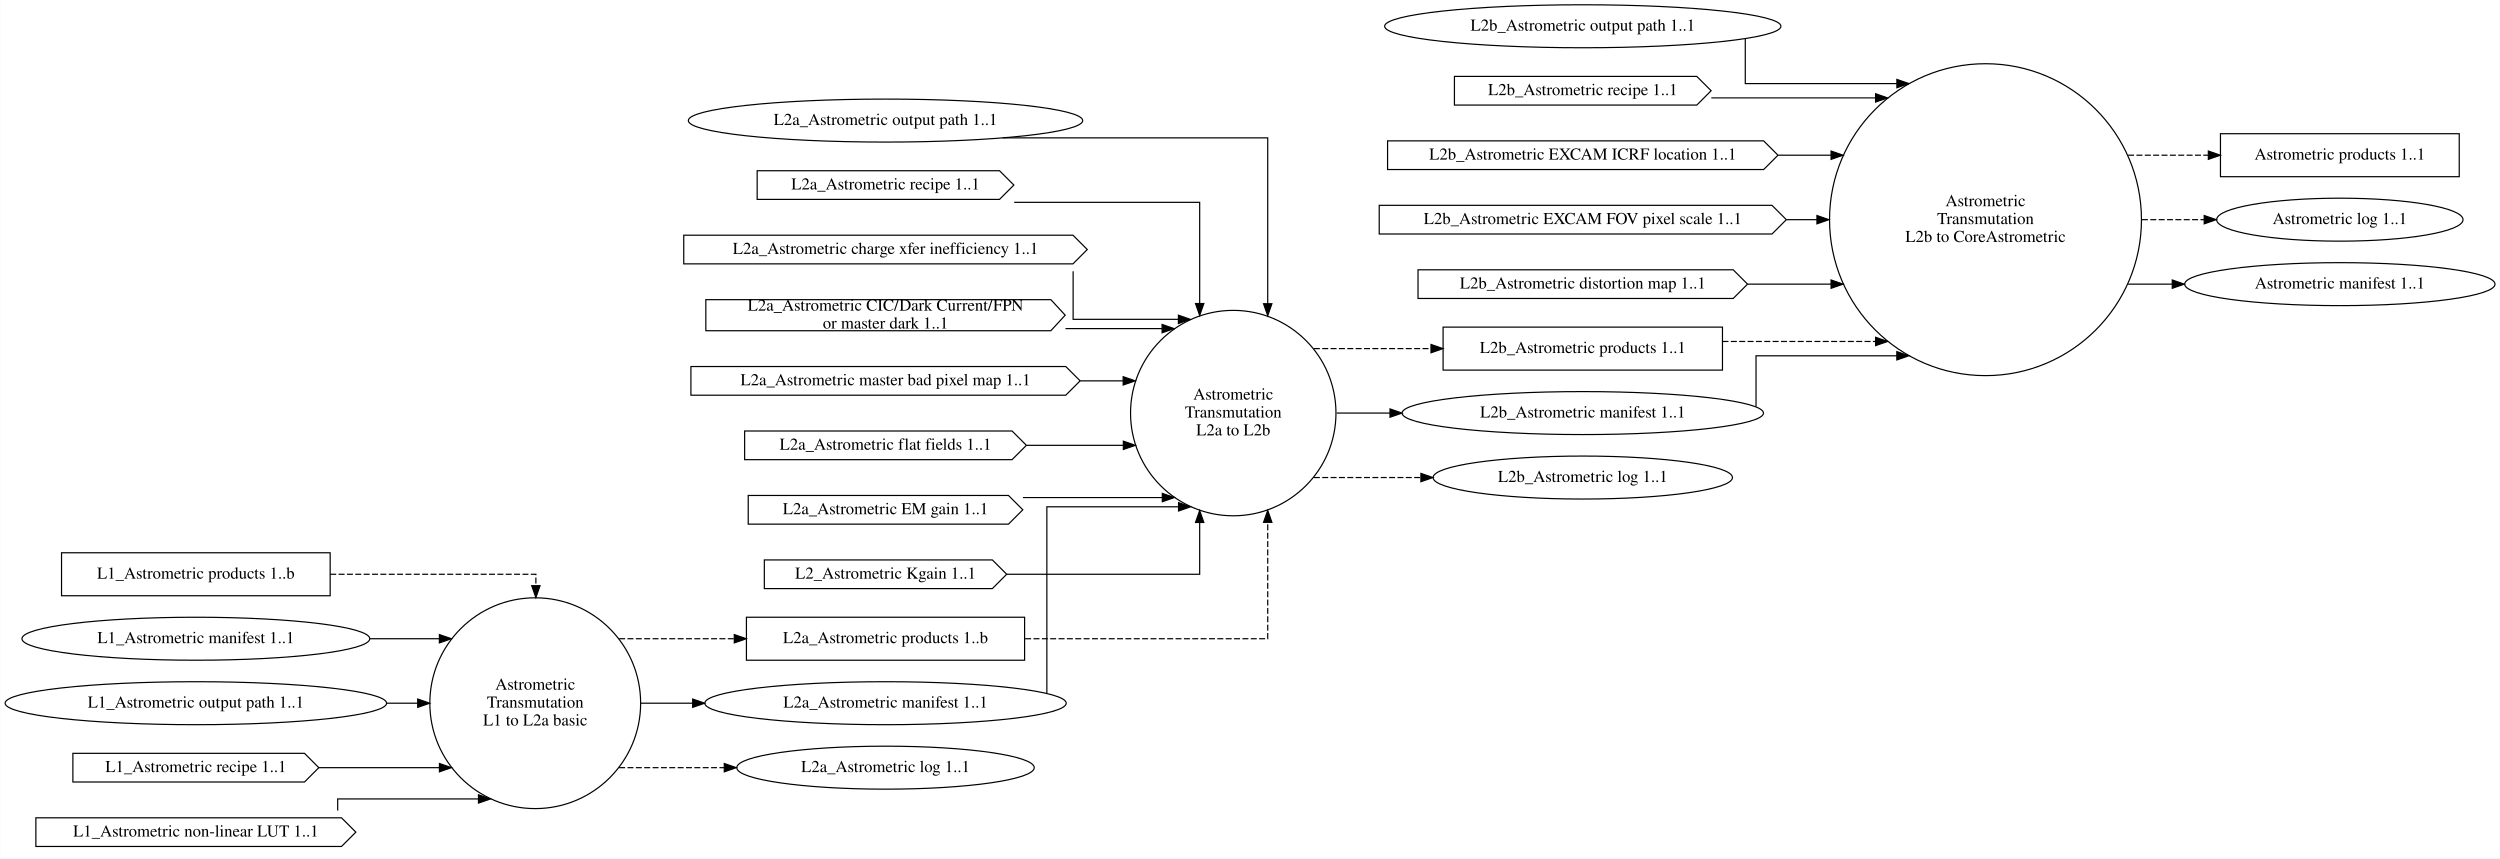
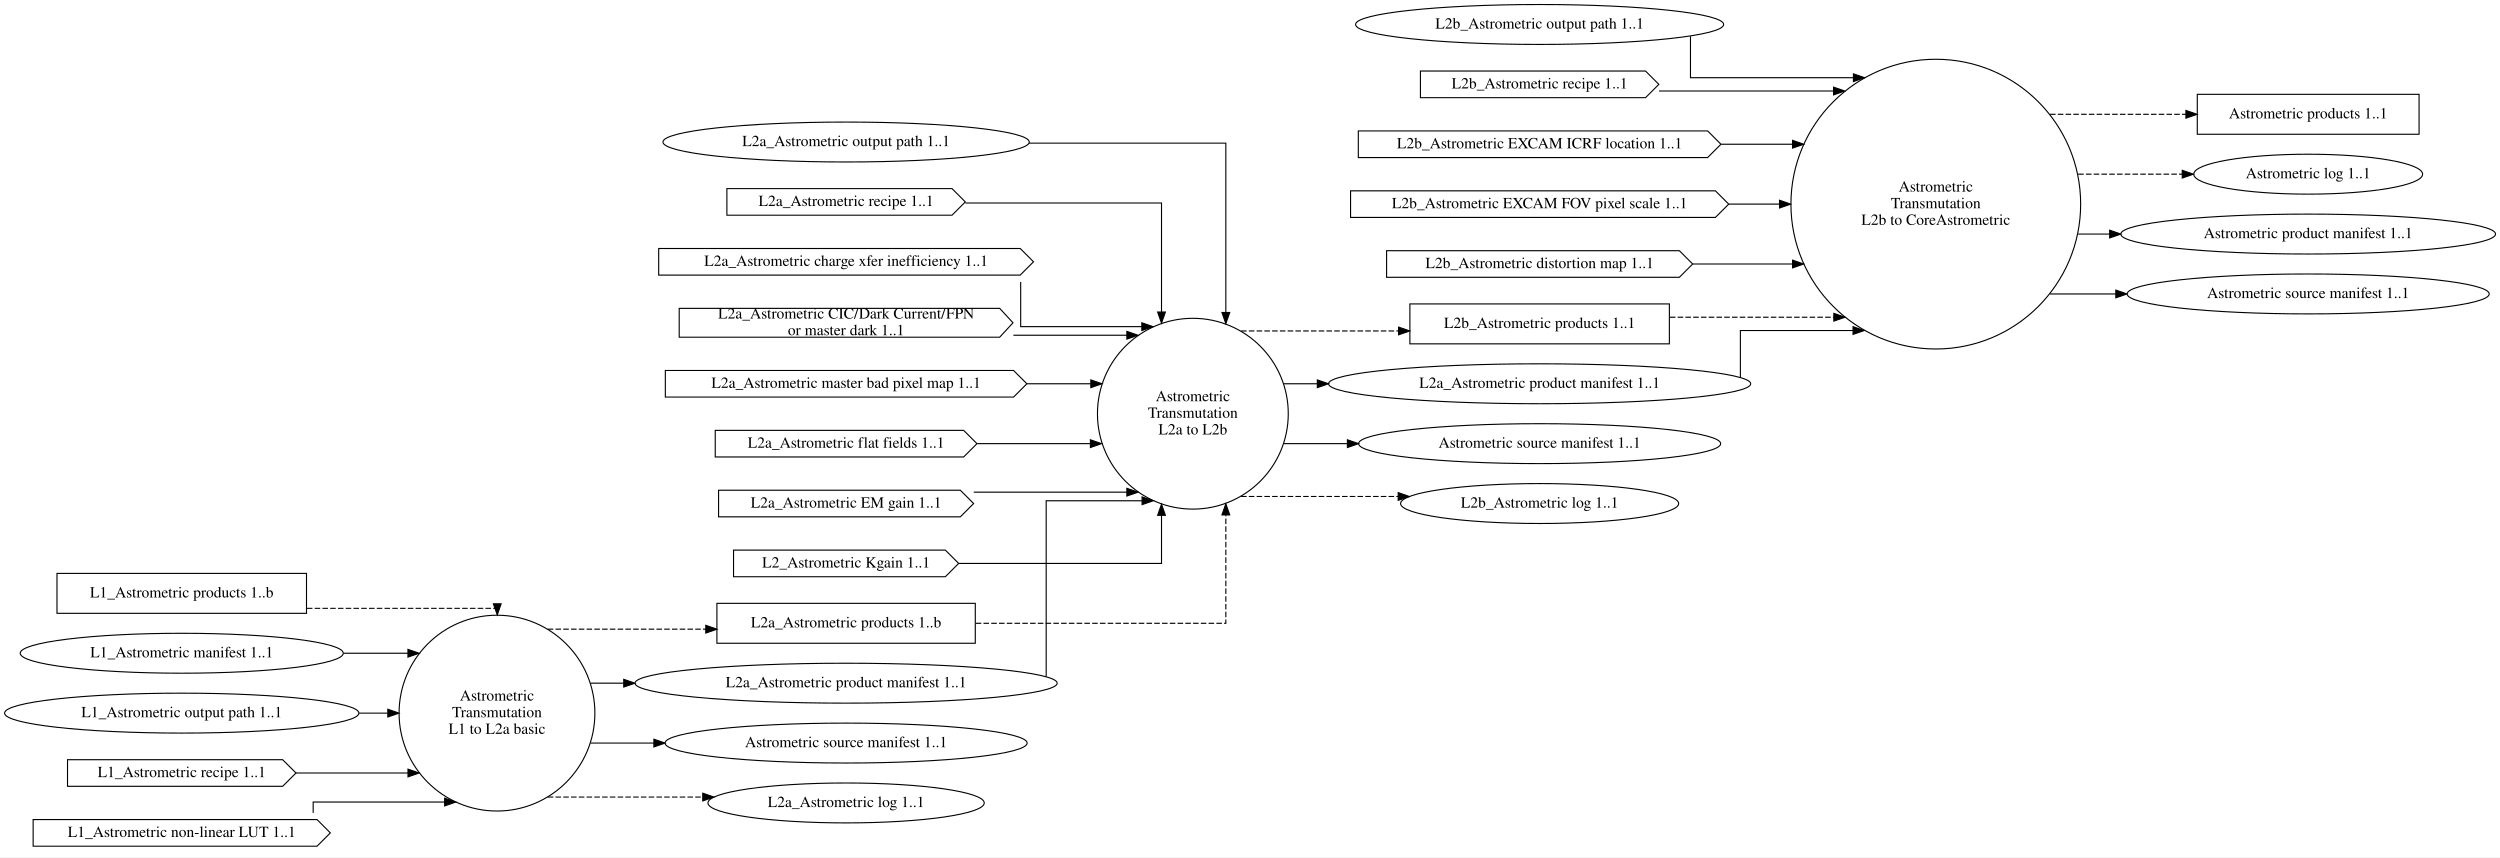
- <svg xmlns="http://www.w3.org/2000/svg" width="2094pt" height="719pt" viewBox="0.00 0.00 2093.69 719.00">
-   <g id="graph0" class="graph" transform="scale(1 1) rotate(0) translate(4 715)">
-     <polygon fill="white" stroke="transparent" points="-4,4 -4,-715 2089.69,-715 2089.69,4 -4,4" />
+ <svg xmlns="http://www.w3.org/2000/svg" width="2254pt" height="773pt" viewBox="0.00 0.00 2254.41 773.00">
+   <g id="graph0" class="graph" transform="scale(1 1) rotate(0) translate(4 769)">
+     <polygon fill="white" stroke="transparent" points="-4,4 -4,-769 2250.41,-769 2250.41,4 -4,4" />
    <g id="node1" class="node">
      <ellipse fill="none" stroke="black" cx="444.16" cy="-126" rx="88.28" ry="88.28" />
      <text text-anchor="middle" x="444.16" y="-137.3" font-family="Times,serif" font-size="14.00">Astrometric</text>
      <text text-anchor="middle" x="444.16" y="-122.3" font-family="Times,serif" font-size="14.00">Transmutation</text>
      <text text-anchor="middle" x="444.16" y="-107.3" font-family="Times,serif" font-size="14.00">L1 to L2a basic</text>
    </g>
    <g id="node9" class="node">
-       <polygon fill="none" stroke="black" points="854.05,-198 621.05,-198 621.05,-162 854.05,-162 854.05,-198" />
-       <text text-anchor="middle" x="737.55" y="-176.3" font-family="Times,serif" font-size="14.00">L2a_Astrometric products 1..b</text>
+       <polygon fill="none" stroke="black" points="875.48,-225 642.48,-225 642.48,-189 875.48,-189 875.48,-225" />
+       <text text-anchor="middle" x="758.98" y="-203.3" font-family="Times,serif" font-size="14.00">L2a_Astrometric products 1..b</text>
    </g>
    <g id="edge6" class="edge">
-       <path fill="none" stroke="black" stroke-dasharray="5,2" d="M514.43,-180C514.43,-180 610.88,-180 610.88,-180" />
-       <polygon fill="black" stroke="black" points="610.88,-183.5 620.88,-180 610.88,-176.5 610.88,-183.5" />
+       <path fill="none" stroke="black" stroke-dasharray="5,2" d="M489.94,-201.69C489.94,-201.69 632.46,-201.69 632.46,-201.69" />
+       <polygon fill="black" stroke="black" points="632.46,-205.19 642.46,-201.69 632.46,-198.19 632.46,-205.19" />
    </g>
    <g id="node10" class="node">
-       <ellipse fill="none" stroke="black" cx="737.55" cy="-126" rx="151.37" ry="18" />
-       <text text-anchor="middle" x="737.55" y="-122.3" font-family="Times,serif" font-size="14.00">L2a_Astrometric manifest 1..1</text>
+       <ellipse fill="none" stroke="black" cx="758.98" cy="-153" rx="190.37" ry="18" />
+       <text text-anchor="middle" x="758.98" y="-149.3" font-family="Times,serif" font-size="14.00">L2a_Astrometric product manifest 1..1</text>
    </g>
    <g id="edge7" class="edge">
-       <path fill="none" stroke="black" d="M532.58,-126C532.58,-126 576.03,-126 576.03,-126" />
-       <polygon fill="black" stroke="black" points="576.03,-129.5 586.03,-126 576.03,-122.5 576.03,-129.5" />
-     </g>
-     <g id="node19" class="node">
-       <ellipse fill="none" stroke="black" cx="737.55" cy="-72" rx="124.58" ry="18" />
-       <text text-anchor="middle" x="737.55" y="-68.3" font-family="Times,serif" font-size="14.00">L2a_Astrometric log 1..1</text>
+       <path fill="none" stroke="black" d="M528.53,-153C528.53,-153 558.48,-153 558.48,-153" />
+       <polygon fill="black" stroke="black" points="558.48,-156.5 568.48,-153 558.48,-149.5 558.48,-156.5" />
+     </g>
+     <g id="node11" class="node">
+       <ellipse fill="none" stroke="black" cx="758.98" cy="-99" rx="163.27" ry="18" />
+       <text text-anchor="middle" x="758.98" y="-95.3" font-family="Times,serif" font-size="14.00">Astrometric source manifest 1..1</text>
    </g>
    <g id="edge8" class="edge">
-       <path fill="none" stroke="black" stroke-dasharray="5,2" d="M514.43,-72C514.43,-72 602.5,-72 602.5,-72" />
-       <polygon fill="black" stroke="black" points="602.5,-75.5 612.5,-72 602.5,-68.5 602.5,-75.5" />
+       <path fill="none" stroke="black" d="M528.53,-99C528.53,-99 585.66,-99 585.66,-99" />
+       <polygon fill="black" stroke="black" points="585.66,-102.5 595.66,-99 585.66,-95.5 585.66,-102.5" />
+     </g>
+     <g id="node20" class="node">
+       <ellipse fill="none" stroke="black" cx="758.98" cy="-45" rx="124.58" ry="18" />
+       <text text-anchor="middle" x="758.98" y="-41.3" font-family="Times,serif" font-size="14.00">L2a_Astrometric log 1..1</text>
+     </g>
+     <g id="edge9" class="edge">
+       <path fill="none" stroke="black" stroke-dasharray="5,2" d="M489.94,-50.31C489.94,-50.31 629.73,-50.31 629.73,-50.31" />
+       <polygon fill="black" stroke="black" points="629.73,-53.81 639.73,-50.31 629.73,-46.81 629.73,-53.81" />
    </g>
    <g id="node2" class="node">
-       <ellipse fill="none" stroke="black" cx="1028.82" cy="-369" rx="86.03" ry="86.03" />
-       <text text-anchor="middle" x="1028.82" y="-380.3" font-family="Times,serif" font-size="14.00">Astrometric</text>
-       <text text-anchor="middle" x="1028.82" y="-365.3" font-family="Times,serif" font-size="14.00">Transmutation</text>
-       <text text-anchor="middle" x="1028.82" y="-350.3" font-family="Times,serif" font-size="14.00">L2a to L2b</text>
-     </g>
-     <g id="node20" class="node">
-       <polygon fill="none" stroke="black" points="1438.58,-441 1204.58,-441 1204.58,-405 1438.58,-405 1438.58,-441" />
-       <text text-anchor="middle" x="1321.58" y="-419.3" font-family="Times,serif" font-size="14.00">L2b_Astrometric products 1..1</text>
-     </g>
-     <g id="edge19" class="edge">
-       <path fill="none" stroke="black" stroke-dasharray="5,2" d="M1096.35,-423C1096.35,-423 1194.45,-423 1194.45,-423" />
-       <polygon fill="black" stroke="black" points="1194.45,-426.5 1204.45,-423 1194.45,-419.5 1194.45,-426.5" />
+       <ellipse fill="none" stroke="black" cx="1071.68" cy="-396" rx="86.03" ry="86.03" />
+       <text text-anchor="middle" x="1071.68" y="-407.3" font-family="Times,serif" font-size="14.00">Astrometric</text>
+       <text text-anchor="middle" x="1071.68" y="-392.3" font-family="Times,serif" font-size="14.00">Transmutation</text>
+       <text text-anchor="middle" x="1071.68" y="-377.3" font-family="Times,serif" font-size="14.00">L2a to L2b</text>
    </g>
    <g id="node21" class="node">
-       <ellipse fill="none" stroke="black" cx="1321.58" cy="-369" rx="151.37" ry="18" />
-       <text text-anchor="middle" x="1321.58" y="-365.3" font-family="Times,serif" font-size="14.00">L2b_Astrometric manifest 1..1</text>
+       <polygon fill="none" stroke="black" points="1501.38,-495 1267.38,-495 1267.38,-459 1501.38,-459 1501.38,-495" />
+       <text text-anchor="middle" x="1384.38" y="-473.3" font-family="Times,serif" font-size="14.00">L2b_Astrometric products 1..1</text>
+     </g>
+     <g id="edge20" class="edge">
+       <path fill="none" stroke="black" stroke-dasharray="5,2" d="M1115.16,-470.63C1115.16,-470.63 1257.19,-470.63 1257.19,-470.63" />
+       <polygon fill="black" stroke="black" points="1257.19,-474.13 1267.19,-470.63 1257.19,-467.13 1257.19,-474.13" />
+     </g>
+     <g id="node22" class="node">
+       <ellipse fill="none" stroke="black" cx="1384.38" cy="-423" rx="190.37" ry="18" />
+       <text text-anchor="middle" x="1384.38" y="-419.3" font-family="Times,serif" font-size="14.00">L2a_Astrometric product manifest 1..1</text>
+     </g>
+     <g id="edge22" class="edge">
+       <path fill="none" stroke="black" d="M1153.84,-423C1153.84,-423 1183.91,-423 1183.91,-423" />
+       <polygon fill="black" stroke="black" points="1183.91,-426.5 1193.91,-423 1183.91,-419.5 1183.91,-426.5" />
+     </g>
+     <g id="node23" class="node">
+       <ellipse fill="none" stroke="black" cx="1384.38" cy="-369" rx="163.27" ry="18" />
+       <text text-anchor="middle" x="1384.38" y="-365.3" font-family="Times,serif" font-size="14.00">Astrometric source manifest 1..1</text>
+     </g>
+     <g id="edge23" class="edge">
+       <path fill="none" stroke="black" d="M1153.84,-369C1153.84,-369 1211.04,-369 1211.04,-369" />
+       <polygon fill="black" stroke="black" points="1211.04,-372.5 1221.04,-369 1211.04,-365.5 1211.04,-372.5" />
+     </g>
+     <g id="node29" class="node">
+       <ellipse fill="none" stroke="black" cx="1384.38" cy="-315" rx="125.38" ry="18" />
+       <text text-anchor="middle" x="1384.38" y="-311.3" font-family="Times,serif" font-size="14.00">L2b_Astrometric log 1..1</text>
    </g>
    <g id="edge21" class="edge">
-       <path fill="none" stroke="black" d="M1115.47,-369C1115.47,-369 1160.11,-369 1160.11,-369" />
-       <polygon fill="black" stroke="black" points="1160.11,-372.5 1170.11,-369 1160.11,-365.5 1160.11,-372.5" />
-     </g>
-     <g id="node27" class="node">
-       <ellipse fill="none" stroke="black" cx="1321.58" cy="-315" rx="125.38" ry="18" />
-       <text text-anchor="middle" x="1321.58" y="-311.3" font-family="Times,serif" font-size="14.00">L2b_Astrometric log 1..1</text>
-     </g>
-     <g id="edge20" class="edge">
-       <path fill="none" stroke="black" stroke-dasharray="5,2" d="M1096.35,-315C1096.35,-315 1186,-315 1186,-315" />
-       <polygon fill="black" stroke="black" points="1186,-318.5 1196,-315 1186,-311.5 1186,-318.5" />
+       <path fill="none" stroke="black" stroke-dasharray="5,2" d="M1115.16,-321.37C1115.16,-321.37 1256.85,-321.37 1256.85,-321.37" />
+       <polygon fill="black" stroke="black" points="1256.85,-324.87 1266.85,-321.37 1256.85,-317.87 1256.85,-324.87" />
    </g>
    <g id="node3" class="node">
-       <ellipse fill="none" stroke="black" cx="1658.9" cy="-531" rx="130.63" ry="130.63" />
-       <text text-anchor="middle" x="1658.9" y="-542.3" font-family="Times,serif" font-size="14.00">Astrometric</text>
-       <text text-anchor="middle" x="1658.9" y="-527.3" font-family="Times,serif" font-size="14.00">Transmutation</text>
-       <text text-anchor="middle" x="1658.9" y="-512.3" font-family="Times,serif" font-size="14.00">L2b to CoreAstrometric</text>
-     </g>
-     <g id="node28" class="node">
-       <polygon fill="none" stroke="black" points="2055.7,-603 1855.7,-603 1855.7,-567 2055.7,-567 2055.7,-603" />
-       <text text-anchor="middle" x="1955.7" y="-581.3" font-family="Times,serif" font-size="14.00">Astrometric products 1..1</text>
-     </g>
-     <g id="edge29" class="edge">
-       <path fill="none" stroke="black" stroke-dasharray="5,2" d="M1778.34,-585C1778.34,-585 1845.55,-585 1845.55,-585" />
-       <polygon fill="black" stroke="black" points="1845.55,-588.5 1855.55,-585 1845.55,-581.5 1845.55,-588.5" />
-     </g>
-     <g id="node29" class="node">
-       <ellipse fill="none" stroke="black" cx="1955.7" cy="-531" rx="103.18" ry="18" />
-       <text text-anchor="middle" x="1955.7" y="-527.3" font-family="Times,serif" font-size="14.00">Astrometric log 1..1</text>
+       <ellipse fill="none" stroke="black" cx="1741.63" cy="-585" rx="130.63" ry="130.63" />
+       <text text-anchor="middle" x="1741.63" y="-596.3" font-family="Times,serif" font-size="14.00">Astrometric</text>
+       <text text-anchor="middle" x="1741.63" y="-581.3" font-family="Times,serif" font-size="14.00">Transmutation</text>
+       <text text-anchor="middle" x="1741.63" y="-566.3" font-family="Times,serif" font-size="14.00">L2b to CoreAstrometric</text>
+     </g>
+     <g id="node30" class="node">
+       <polygon fill="none" stroke="black" points="2177.43,-684 1977.43,-684 1977.43,-648 2177.43,-648 2177.43,-684" />
+       <text text-anchor="middle" x="2077.43" y="-662.3" font-family="Times,serif" font-size="14.00">Astrometric products 1..1</text>
    </g>
    <g id="edge31" class="edge">
-       <path fill="none" stroke="black" stroke-dasharray="5,2" d="M1789.94,-531C1789.94,-531 1842.09,-531 1842.09,-531" />
-       <polygon fill="black" stroke="black" points="1842.09,-534.5 1852.09,-531 1842.09,-527.5 1842.09,-534.5" />
-     </g>
-     <g id="node30" class="node">
-       <ellipse fill="none" stroke="black" cx="1955.7" cy="-477" rx="129.98" ry="18" />
-       <text text-anchor="middle" x="1955.7" y="-473.3" font-family="Times,serif" font-size="14.00">Astrometric manifest 1..1</text>
-     </g>
-     <g id="edge30" class="edge">
-       <path fill="none" stroke="black" d="M1778.34,-477C1778.34,-477 1815.33,-477 1815.33,-477" />
-       <polygon fill="black" stroke="black" points="1815.33,-480.5 1825.33,-477 1815.33,-473.5 1815.33,-480.5" />
+       <path fill="none" stroke="black" stroke-dasharray="5,2" d="M1844.66,-666C1844.66,-666 1967.18,-666 1967.18,-666" />
+       <polygon fill="black" stroke="black" points="1967.18,-669.5 1977.18,-666 1967.18,-662.5 1967.18,-669.5" />
+     </g>
+     <g id="node31" class="node">
+       <ellipse fill="none" stroke="black" cx="2077.43" cy="-612" rx="103.18" ry="18" />
+       <text text-anchor="middle" x="2077.43" y="-608.3" font-family="Times,serif" font-size="14.00">Astrometric log 1..1</text>
+     </g>
+     <g id="edge34" class="edge">
+       <path fill="none" stroke="black" stroke-dasharray="5,2" d="M1870.02,-612C1870.02,-612 1963.87,-612 1963.87,-612" />
+       <polygon fill="black" stroke="black" points="1963.87,-615.5 1973.87,-612 1963.87,-608.5 1963.87,-615.5" />
+     </g>
+     <g id="node32" class="node">
+       <ellipse fill="none" stroke="black" cx="2077.43" cy="-558" rx="168.97" ry="18" />
+       <text text-anchor="middle" x="2077.43" y="-554.3" font-family="Times,serif" font-size="14.00">Astrometric product manifest 1..1</text>
+     </g>
+     <g id="edge32" class="edge">
+       <path fill="none" stroke="black" d="M1870.02,-558C1870.02,-558 1898.43,-558 1898.43,-558" />
+       <polygon fill="black" stroke="black" points="1898.43,-561.5 1908.43,-558 1898.43,-554.5 1898.43,-561.5" />
+     </g>
+     <g id="node33" class="node">
+       <ellipse fill="none" stroke="black" cx="2077.43" cy="-504" rx="163.27" ry="18" />
+       <text text-anchor="middle" x="2077.43" y="-500.3" font-family="Times,serif" font-size="14.00">Astrometric source manifest 1..1</text>
+     </g>
+     <g id="edge33" class="edge">
+       <path fill="none" stroke="black" d="M1844.66,-504C1844.66,-504 1903.98,-504 1903.98,-504" />
+       <polygon fill="black" stroke="black" points="1903.98,-507.5 1913.98,-504 1903.98,-500.5 1903.98,-507.5" />
    </g>
    <g id="node4" class="node">
      <polygon fill="none" stroke="black" points="272.39,-252 47.39,-252 47.39,-216 272.39,-216 272.39,-252" />
      <text text-anchor="middle" x="159.89" y="-230.3" font-family="Times,serif" font-size="14.00">L1_Astrometric products 1..b</text>
    </g>
    <g id="edge1" class="edge">
-       <path fill="none" stroke="black" stroke-dasharray="5,2" d="M272.45,-234C352.05,-234 444.69,-234 444.69,-234 444.69,-234 444.69,-224.44 444.69,-224.44" />
-       <polygon fill="black" stroke="black" points="448.19,-224.44 444.69,-214.44 441.19,-224.44 448.19,-224.44" />
+       <path fill="none" stroke="black" stroke-dasharray="5,2" d="M272.75,-220.5C352.19,-220.5 444.41,-220.5 444.41,-220.5 444.41,-220.5 444.41,-219.91 444.41,-219.91" />
+       <polygon fill="black" stroke="black" points="447.91,-224.59 444.41,-214.59 440.91,-224.59 447.91,-224.59" />
    </g>
    <g id="node5" class="node">
      <ellipse fill="none" stroke="black" cx="159.89" cy="-180" rx="145.67" ry="18" />
      <text text-anchor="middle" x="159.89" y="-176.3" font-family="Times,serif" font-size="14.00">L1_Astrometric manifest 1..1</text>
    </g>
    <g id="edge2" class="edge">
      <path fill="none" stroke="black" d="M305.77,-180C305.77,-180 363.87,-180 363.87,-180" />
      <polygon fill="black" stroke="black" points="363.87,-183.5 373.87,-180 363.87,-176.5 363.87,-183.5" />
    </g>
    <g id="node6" class="node">
      <ellipse fill="none" stroke="black" cx="159.89" cy="-126" rx="159.77" ry="18" />
      <text text-anchor="middle" x="159.89" y="-122.3" font-family="Times,serif" font-size="14.00">L1_Astrometric output path 1..1</text>
    </g>
    <g id="edge3" class="edge">
      <path fill="none" stroke="black" d="M319.89,-126C319.89,-126 345.72,-126 345.72,-126" />
      <polygon fill="black" stroke="black" points="345.72,-129.5 355.72,-126 345.72,-122.5 345.72,-129.5" />
    </g>
    <g id="node7" class="node">
      <polygon fill="none" stroke="black" points="250.89,-84 56.89,-84 56.89,-60 250.89,-60 262.89,-72 250.89,-84" />
      <text text-anchor="middle" x="159.89" y="-68.3" font-family="Times,serif" font-size="14.00">L1_Astrometric recipe 1..1</text>
    </g>
    <g id="edge4" class="edge">
      <path fill="none" stroke="black" d="M262.92,-72C262.92,-72 363.91,-72 363.91,-72" />
      <polygon fill="black" stroke="black" points="363.91,-75.5 373.91,-72 363.91,-68.5 363.91,-75.5" />
    </g>
    <g id="node8" class="node">
      <polygon fill="none" stroke="black" points="281.89,-30 25.89,-30 25.89,-6 281.89,-6 293.89,-18 281.89,-30" />
      <text text-anchor="middle" x="159.89" y="-14.3" font-family="Times,serif" font-size="14.00">L1_Astrometric non-linear LUT 1..1</text>
    </g>
    <g id="edge5" class="edge">
-       <path fill="none" stroke="black" d="M278.69,-36.08C278.69,-41.39 278.69,-45.81 278.69,-45.81 278.69,-45.81 396.61,-45.81 396.61,-45.81" />
-       <polygon fill="black" stroke="black" points="396.61,-49.31 406.61,-45.81 396.61,-42.31 396.61,-49.31" />
-     </g>
-     <g id="edge9" class="edge">
-       <path fill="none" stroke="black" stroke-dasharray="5,2" d="M854.49,-180C945.94,-180 1057.69,-180 1057.69,-180 1057.69,-180 1057.69,-277.48 1057.69,-277.48" />
-       <polygon fill="black" stroke="black" points="1054.19,-277.48 1057.69,-287.48 1061.19,-277.48 1054.19,-277.48" />
+       <path fill="none" stroke="black" d="M278.41,-36.08C278.41,-41.39 278.41,-45.81 278.41,-45.81 278.41,-45.81 396.96,-45.81 396.96,-45.81" />
+       <polygon fill="black" stroke="black" points="396.96,-49.31 406.96,-45.81 396.96,-42.31 396.96,-49.31" />
+     </g>
+     <g id="edge10" class="edge">
+       <path fill="none" stroke="black" stroke-dasharray="5,2" d="M875.87,-207C975.07,-207 1101.41,-207 1101.41,-207 1101.41,-207 1101.41,-304.75 1101.41,-304.75" />
+       <polygon fill="black" stroke="black" points="1097.91,-304.75 1101.41,-314.75 1104.91,-304.75 1097.91,-304.75" />
+     </g>
+     <g id="edge19" class="edge">
+       <path fill="none" stroke="black" d="M939.41,-158.85C939.41,-188.16 939.41,-317.49 939.41,-317.49 939.41,-317.49 1025.89,-317.49 1025.89,-317.49" />
+       <polygon fill="black" stroke="black" points="1025.89,-320.99 1035.89,-317.49 1025.89,-313.99 1025.89,-320.99" />
+     </g>
+     <g id="node12" class="node">
+       <ellipse fill="none" stroke="black" cx="758.98" cy="-641" rx="165.17" ry="18" />
+       <text text-anchor="middle" x="758.98" y="-637.3" font-family="Times,serif" font-size="14.00">L2a_Astrometric output path 1..1</text>
+     </g>
+     <g id="edge12" class="edge">
+       <path fill="none" stroke="black" d="M923.93,-640C1011.57,-640 1101.41,-640 1101.41,-640 1101.41,-640 1101.41,-487.25 1101.41,-487.25" />
+       <polygon fill="black" stroke="black" points="1104.91,-487.25 1101.41,-477.25 1097.91,-487.25 1104.91,-487.25" />
+     </g>
+     <g id="node13" class="node">
+       <polygon fill="none" stroke="black" points="854.48,-599 651.48,-599 651.48,-575 854.48,-575 866.48,-587 854.48,-599" />
+       <text text-anchor="middle" x="758.98" y="-583.3" font-family="Times,serif" font-size="14.00">L2a_Astrometric recipe 1..1</text>
+     </g>
+     <g id="edge13" class="edge">
+       <path fill="none" stroke="black" d="M866.51,-586C947.06,-586 1043.41,-586 1043.41,-586 1043.41,-586 1043.41,-487.68 1043.41,-487.68" />
+       <polygon fill="black" stroke="black" points="1046.91,-487.68 1043.41,-477.68 1039.91,-487.68 1046.91,-487.68" />
+     </g>
+     <g id="node14" class="node">
+       <polygon fill="none" stroke="black" points="915.98,-545 589.98,-545 589.98,-521 915.98,-521 927.98,-533 915.98,-545" />
+       <text text-anchor="middle" x="758.98" y="-529.3" font-family="Times,serif" font-size="14.00">L2a_Astrometric charge xfer inefficiency 1..1</text>
+     </g>
+     <g id="edge14" class="edge">
+       <path fill="none" stroke="black" d="M916.41,-514.81C916.41,-497.64 916.41,-474.51 916.41,-474.51 916.41,-474.51 1025.67,-474.51 1025.67,-474.51" />
+       <polygon fill="black" stroke="black" points="1025.67,-478.01 1035.67,-474.51 1025.67,-471.01 1025.67,-478.01" />
+     </g>
+     <g id="node15" class="node">
+       <polygon fill="none" stroke="black" points="897.48,-491 608.48,-491 608.48,-465 897.48,-465 909.48,-478 897.48,-491" />
+       <text text-anchor="middle" x="758.98" y="-481.8" font-family="Times,serif" font-size="14.00">L2a_Astrometric CIC/Dark Current/FPN</text>
+       <text text-anchor="middle" x="758.98" y="-466.8" font-family="Times,serif" font-size="14.00"> or master dark 1..1</text>
+     </g>
+     <g id="edge15" class="edge">
+       <path fill="none" stroke="black" d="M909.84,-466.76C909.84,-466.76 1012.17,-466.76 1012.17,-466.76" />
+       <polygon fill="black" stroke="black" points="1012.17,-470.26 1022.17,-466.76 1012.17,-463.26 1012.17,-470.26" />
+     </g>
+     <g id="node16" class="node">
+       <polygon fill="none" stroke="black" points="909.98,-435 595.98,-435 595.98,-411 909.98,-411 921.98,-423 909.98,-435" />
+       <text text-anchor="middle" x="758.98" y="-419.3" font-family="Times,serif" font-size="14.00">L2a_Astrometric master bad pixel map 1..1</text>
+     </g>
+     <g id="edge16" class="edge">
+       <path fill="none" stroke="black" d="M922.2,-423C922.2,-423 979.67,-423 979.67,-423" />
+       <polygon fill="black" stroke="black" points="979.67,-426.5 989.67,-423 979.67,-419.5 979.67,-426.5" />
+     </g>
+     <g id="node17" class="node">
+       <polygon fill="none" stroke="black" points="864.98,-381 640.98,-381 640.98,-357 864.98,-357 876.98,-369 864.98,-381" />
+       <text text-anchor="middle" x="758.98" y="-365.3" font-family="Times,serif" font-size="14.00">L2a_Astrometric flat fields 1..1</text>
+     </g>
+     <g id="edge17" class="edge">
+       <path fill="none" stroke="black" d="M877.2,-369C877.2,-369 979.29,-369 979.29,-369" />
+       <polygon fill="black" stroke="black" points="979.29,-372.5 989.29,-369 979.29,-365.5 979.29,-372.5" />
+     </g>
+     <g id="node18" class="node">
+       <polygon fill="none" stroke="black" points="861.98,-327 643.98,-327 643.98,-303 861.98,-303 873.98,-315 861.98,-327" />
+       <text text-anchor="middle" x="758.98" y="-311.3" font-family="Times,serif" font-size="14.00">L2a_Astrometric EM gain 1..1</text>
    </g>
    <g id="edge18" class="edge">
-       <path fill="none" stroke="black" d="M872.69,-134.38C872.69,-167.9 872.69,-290.49 872.69,-290.49 872.69,-290.49 983,-290.49 983,-290.49" />
-       <polygon fill="black" stroke="black" points="983,-293.99 993,-290.49 983,-286.99 983,-293.99" />
-     </g>
-     <g id="node11" class="node">
-       <ellipse fill="none" stroke="black" cx="737.55" cy="-614" rx="165.17" ry="18" />
-       <text text-anchor="middle" x="737.55" y="-610.3" font-family="Times,serif" font-size="14.00">L2a_Astrometric output path 1..1</text>
+       <path fill="none" stroke="black" d="M874.09,-325.24C874.09,-325.24 1012.16,-325.24 1012.16,-325.24" />
+       <polygon fill="black" stroke="black" points="1012.16,-328.74 1022.16,-325.24 1012.16,-321.74 1012.16,-328.74" />
+     </g>
+     <g id="node19" class="node">
+       <polygon fill="none" stroke="black" points="848.48,-273 657.48,-273 657.48,-249 848.48,-249 860.48,-261 848.48,-273" />
+       <text text-anchor="middle" x="758.98" y="-257.3" font-family="Times,serif" font-size="14.00">L2_Astrometric Kgain 1..1</text>
    </g>
    <g id="edge11" class="edge">
-       <path fill="none" stroke="black" d="M835.78,-599.5C929.88,-599.5 1057.69,-599.5 1057.69,-599.5 1057.69,-599.5 1057.69,-460.59 1057.69,-460.59" />
-       <polygon fill="black" stroke="black" points="1061.19,-460.59 1057.69,-450.59 1054.19,-460.59 1061.19,-460.59" />
-     </g>
-     <g id="node12" class="node">
-       <polygon fill="none" stroke="black" points="833.05,-572 630.05,-572 630.05,-548 833.05,-548 845.05,-560 833.05,-572" />
-       <text text-anchor="middle" x="737.55" y="-556.3" font-family="Times,serif" font-size="14.00">L2a_Astrometric recipe 1..1</text>
-     </g>
-     <g id="edge12" class="edge">
-       <path fill="none" stroke="black" d="M845.34,-545.5C918.01,-545.5 1000.69,-545.5 1000.69,-545.5 1000.69,-545.5 1000.69,-460.79 1000.69,-460.79" />
-       <polygon fill="black" stroke="black" points="1004.19,-460.79 1000.69,-450.79 997.19,-460.79 1004.19,-460.79" />
-     </g>
-     <g id="node13" class="node">
-       <polygon fill="none" stroke="black" points="894.55,-518 568.55,-518 568.55,-494 894.55,-494 906.55,-506 894.55,-518" />
-       <text text-anchor="middle" x="737.55" y="-502.3" font-family="Times,serif" font-size="14.00">L2a_Astrometric charge xfer inefficiency 1..1</text>
-     </g>
-     <g id="edge13" class="edge">
-       <path fill="none" stroke="black" d="M894.69,-487.81C894.69,-470.64 894.69,-447.51 894.69,-447.51 894.69,-447.51 982.87,-447.51 982.87,-447.51" />
-       <polygon fill="black" stroke="black" points="982.87,-451.01 992.87,-447.51 982.87,-444.01 982.87,-451.01" />
-     </g>
-     <g id="node14" class="node">
-       <polygon fill="none" stroke="black" points="876.05,-464 587.05,-464 587.05,-438 876.05,-438 888.05,-451 876.05,-464" />
-       <text text-anchor="middle" x="737.55" y="-454.8" font-family="Times,serif" font-size="14.00">L2a_Astrometric CIC/Dark Current/FPN</text>
-       <text text-anchor="middle" x="737.55" y="-439.8" font-family="Times,serif" font-size="14.00"> or master dark 1..1</text>
-     </g>
-     <g id="edge14" class="edge">
-       <path fill="none" stroke="black" d="M888.3,-439.76C888.3,-439.76 969.22,-439.76 969.22,-439.76" />
-       <polygon fill="black" stroke="black" points="969.22,-443.26 979.22,-439.76 969.22,-436.26 969.22,-443.26" />
-     </g>
-     <g id="node15" class="node">
-       <polygon fill="none" stroke="black" points="888.55,-408 574.55,-408 574.55,-384 888.55,-384 900.55,-396 888.55,-408" />
-       <text text-anchor="middle" x="737.55" y="-392.3" font-family="Times,serif" font-size="14.00">L2a_Astrometric master bad pixel map 1..1</text>
-     </g>
-     <g id="edge15" class="edge">
-       <path fill="none" stroke="black" d="M900.64,-396C900.64,-396 936.61,-396 936.61,-396" />
-       <polygon fill="black" stroke="black" points="936.61,-399.5 946.61,-396 936.61,-392.5 936.61,-399.5" />
-     </g>
-     <g id="node16" class="node">
-       <polygon fill="none" stroke="black" points="843.55,-354 619.55,-354 619.55,-330 843.55,-330 855.55,-342 843.55,-354" />
-       <text text-anchor="middle" x="737.55" y="-338.3" font-family="Times,serif" font-size="14.00">L2a_Astrometric flat fields 1..1</text>
-     </g>
-     <g id="edge16" class="edge">
-       <path fill="none" stroke="black" d="M855.6,-342C855.6,-342 936.76,-342 936.76,-342" />
-       <polygon fill="black" stroke="black" points="936.76,-345.5 946.76,-342 936.76,-338.5 936.76,-345.5" />
-     </g>
-     <g id="node17" class="node">
-       <polygon fill="none" stroke="black" points="840.55,-300 622.55,-300 622.55,-276 840.55,-276 852.55,-288 840.55,-300" />
-       <text text-anchor="middle" x="737.55" y="-284.3" font-family="Times,serif" font-size="14.00">L2a_Astrometric EM gain 1..1</text>
-     </g>
-     <g id="edge17" class="edge">
-       <path fill="none" stroke="black" d="M852.66,-298.24C852.66,-298.24 969.39,-298.24 969.39,-298.24" />
-       <polygon fill="black" stroke="black" points="969.39,-301.74 979.39,-298.24 969.39,-294.74 969.39,-301.74" />
-     </g>
-     <g id="node18" class="node">
-       <polygon fill="none" stroke="black" points="827.05,-246 636.05,-246 636.05,-222 827.05,-222 839.05,-234 827.05,-246" />
-       <text text-anchor="middle" x="737.55" y="-230.3" font-family="Times,serif" font-size="14.00">L2_Astrometric Kgain 1..1</text>
-     </g>
-     <g id="edge10" class="edge">
-       <path fill="none" stroke="black" d="M839.29,-234C913.33,-234 1000.69,-234 1000.69,-234 1000.69,-234 1000.69,-277.36 1000.69,-277.36" />
-       <polygon fill="black" stroke="black" points="997.19,-277.36 1000.69,-287.36 1004.19,-277.36 997.19,-277.36" />
-     </g>
-     <g id="edge22" class="edge">
-       <path fill="none" stroke="black" stroke-dasharray="5,2" d="M1438.61,-429C1438.61,-429 1566.85,-429 1566.85,-429" />
-       <polygon fill="black" stroke="black" points="1566.85,-432.5 1576.85,-429 1566.85,-425.5 1566.85,-432.5" />
-     </g>
-     <g id="edge23" class="edge">
-       <path fill="none" stroke="black" d="M1466.69,-374.51C1466.69,-387.11 1466.69,-417 1466.69,-417 1466.69,-417 1584.63,-417 1584.63,-417" />
-       <polygon fill="black" stroke="black" points="1584.63,-420.5 1594.63,-417 1584.63,-413.5 1584.63,-420.5" />
-     </g>
-     <g id="node22" class="node">
-       <ellipse fill="none" stroke="black" cx="1321.58" cy="-693" rx="165.97" ry="18" />
-       <text text-anchor="middle" x="1321.58" y="-689.3" font-family="Times,serif" font-size="14.00">L2b_Astrometric output path 1..1</text>
+       <path fill="none" stroke="black" d="M860.86,-261C942.48,-261 1043.41,-261 1043.41,-261 1043.41,-261 1043.41,-304.36 1043.41,-304.36" />
+       <polygon fill="black" stroke="black" points="1039.91,-304.36 1043.41,-314.36 1046.91,-304.36 1039.91,-304.36" />
    </g>
    <g id="edge24" class="edge">
-       <path fill="none" stroke="black" d="M1457.69,-682.35C1457.69,-668.21 1457.69,-645 1457.69,-645 1457.69,-645 1584.68,-645 1584.68,-645" />
-       <polygon fill="black" stroke="black" points="1584.68,-648.5 1594.68,-645 1584.68,-641.5 1584.68,-648.5" />
-     </g>
-     <g id="node23" class="node">
-       <polygon fill="none" stroke="black" points="1417.08,-651 1214.08,-651 1214.08,-627 1417.08,-627 1429.08,-639 1417.08,-651" />
-       <text text-anchor="middle" x="1321.58" y="-635.3" font-family="Times,serif" font-size="14.00">L2b_Astrometric recipe 1..1</text>
+       <path fill="none" stroke="black" stroke-dasharray="5,2" d="M1501.85,-483C1501.85,-483 1649.69,-483 1649.69,-483" />
+       <polygon fill="black" stroke="black" points="1649.69,-486.5 1659.69,-483 1649.69,-479.5 1649.69,-486.5" />
    </g>
    <g id="edge25" class="edge">
-       <path fill="none" stroke="black" d="M1429.24,-633C1429.24,-633 1566.83,-633 1566.83,-633" />
-       <polygon fill="black" stroke="black" points="1566.83,-636.5 1576.83,-633 1566.83,-629.5 1566.83,-636.5" />
+       <path fill="none" stroke="black" d="M1565.41,-428.89C1565.41,-441.7 1565.41,-471 1565.41,-471 1565.41,-471 1667.01,-471 1667.01,-471" />
+       <polygon fill="black" stroke="black" points="1667.01,-474.5 1677.01,-471 1667.01,-467.5 1667.01,-474.5" />
    </g>
    <g id="node24" class="node">
-       <polygon fill="none" stroke="black" points="1473.08,-597 1158.08,-597 1158.08,-573 1473.08,-573 1485.08,-585 1473.08,-597" />
-       <text text-anchor="middle" x="1321.58" y="-581.3" font-family="Times,serif" font-size="14.00">L2b_Astrometric EXCAM ICRF location 1..1</text>
+       <ellipse fill="none" stroke="black" cx="1384.38" cy="-747" rx="165.97" ry="18" />
+       <text text-anchor="middle" x="1384.38" y="-743.3" font-family="Times,serif" font-size="14.00">L2b_Astrometric output path 1..1</text>
    </g>
    <g id="edge26" class="edge">
-       <path fill="none" stroke="black" d="M1485.3,-585C1485.3,-585 1529.56,-585 1529.56,-585" />
-       <polygon fill="black" stroke="black" points="1529.56,-588.5 1539.56,-585 1529.56,-581.5 1529.56,-588.5" />
+       <path fill="none" stroke="black" d="M1520.41,-736.35C1520.41,-722.21 1520.41,-699 1520.41,-699 1520.41,-699 1667.35,-699 1667.35,-699" />
+       <polygon fill="black" stroke="black" points="1667.35,-702.5 1677.35,-699 1667.35,-695.5 1667.35,-702.5" />
    </g>
    <g id="node25" class="node">
-       <polygon fill="none" stroke="black" points="1480.08,-543 1151.08,-543 1151.08,-519 1480.08,-519 1492.08,-531 1480.08,-543" />
-       <text text-anchor="middle" x="1321.58" y="-527.3" font-family="Times,serif" font-size="14.00">L2b_Astrometric EXCAM FOV pixel scale 1..1</text>
+       <polygon fill="none" stroke="black" points="1479.88,-705 1276.88,-705 1276.88,-681 1479.88,-681 1491.88,-693 1479.88,-705" />
+       <text text-anchor="middle" x="1384.38" y="-689.3" font-family="Times,serif" font-size="14.00">L2b_Astrometric recipe 1..1</text>
    </g>
    <g id="edge27" class="edge">
-       <path fill="none" stroke="black" d="M1492.22,-531C1492.22,-531 1517.72,-531 1517.72,-531" />
-       <polygon fill="black" stroke="black" points="1517.72,-534.5 1527.72,-531 1517.72,-527.5 1517.72,-534.5" />
+       <path fill="none" stroke="black" d="M1492.05,-687C1492.05,-687 1649.44,-687 1649.44,-687" />
+       <polygon fill="black" stroke="black" points="1649.44,-690.5 1659.44,-687 1649.44,-683.5 1649.44,-690.5" />
    </g>
    <g id="node26" class="node">
-       <polygon fill="none" stroke="black" points="1447.58,-489 1183.58,-489 1183.58,-465 1447.58,-465 1459.58,-477 1447.58,-489" />
-       <text text-anchor="middle" x="1321.58" y="-473.3" font-family="Times,serif" font-size="14.00">L2b_Astrometric distortion map 1..1</text>
+       <polygon fill="none" stroke="black" points="1535.88,-651 1220.88,-651 1220.88,-627 1535.88,-627 1547.88,-639 1535.88,-651" />
+       <text text-anchor="middle" x="1384.38" y="-635.3" font-family="Times,serif" font-size="14.00">L2b_Astrometric EXCAM ICRF location 1..1</text>
    </g>
    <g id="edge28" class="edge">
-       <path fill="none" stroke="black" d="M1459.75,-477C1459.75,-477 1529.55,-477 1529.55,-477" />
-       <polygon fill="black" stroke="black" points="1529.55,-480.5 1539.55,-477 1529.55,-473.5 1529.55,-480.5" />
+       <path fill="none" stroke="black" d="M1548.11,-639C1548.11,-639 1612.47,-639 1612.47,-639" />
+       <polygon fill="black" stroke="black" points="1612.47,-642.5 1622.47,-639 1612.47,-635.5 1612.47,-642.5" />
+     </g>
+     <g id="node27" class="node">
+       <polygon fill="none" stroke="black" points="1542.88,-597 1213.88,-597 1213.88,-573 1542.88,-573 1554.88,-585 1542.88,-597" />
+       <text text-anchor="middle" x="1384.38" y="-581.3" font-family="Times,serif" font-size="14.00">L2b_Astrometric EXCAM FOV pixel scale 1..1</text>
+     </g>
+     <g id="edge29" class="edge">
+       <path fill="none" stroke="black" d="M1554.9,-585C1554.9,-585 1600.72,-585 1600.72,-585" />
+       <polygon fill="black" stroke="black" points="1600.72,-588.5 1610.72,-585 1600.71,-581.5 1600.72,-588.5" />
+     </g>
+     <g id="node28" class="node">
+       <polygon fill="none" stroke="black" points="1510.38,-543 1246.38,-543 1246.38,-519 1510.38,-519 1522.38,-531 1510.38,-543" />
+       <text text-anchor="middle" x="1384.38" y="-527.3" font-family="Times,serif" font-size="14.00">L2b_Astrometric distortion map 1..1</text>
+     </g>
+     <g id="edge30" class="edge">
+       <path fill="none" stroke="black" d="M1522.5,-531C1522.5,-531 1612.47,-531 1612.47,-531" />
+       <polygon fill="black" stroke="black" points="1612.47,-534.5 1622.47,-531 1612.47,-527.5 1612.47,-534.5" />
    </g>
  </g>
</svg>
